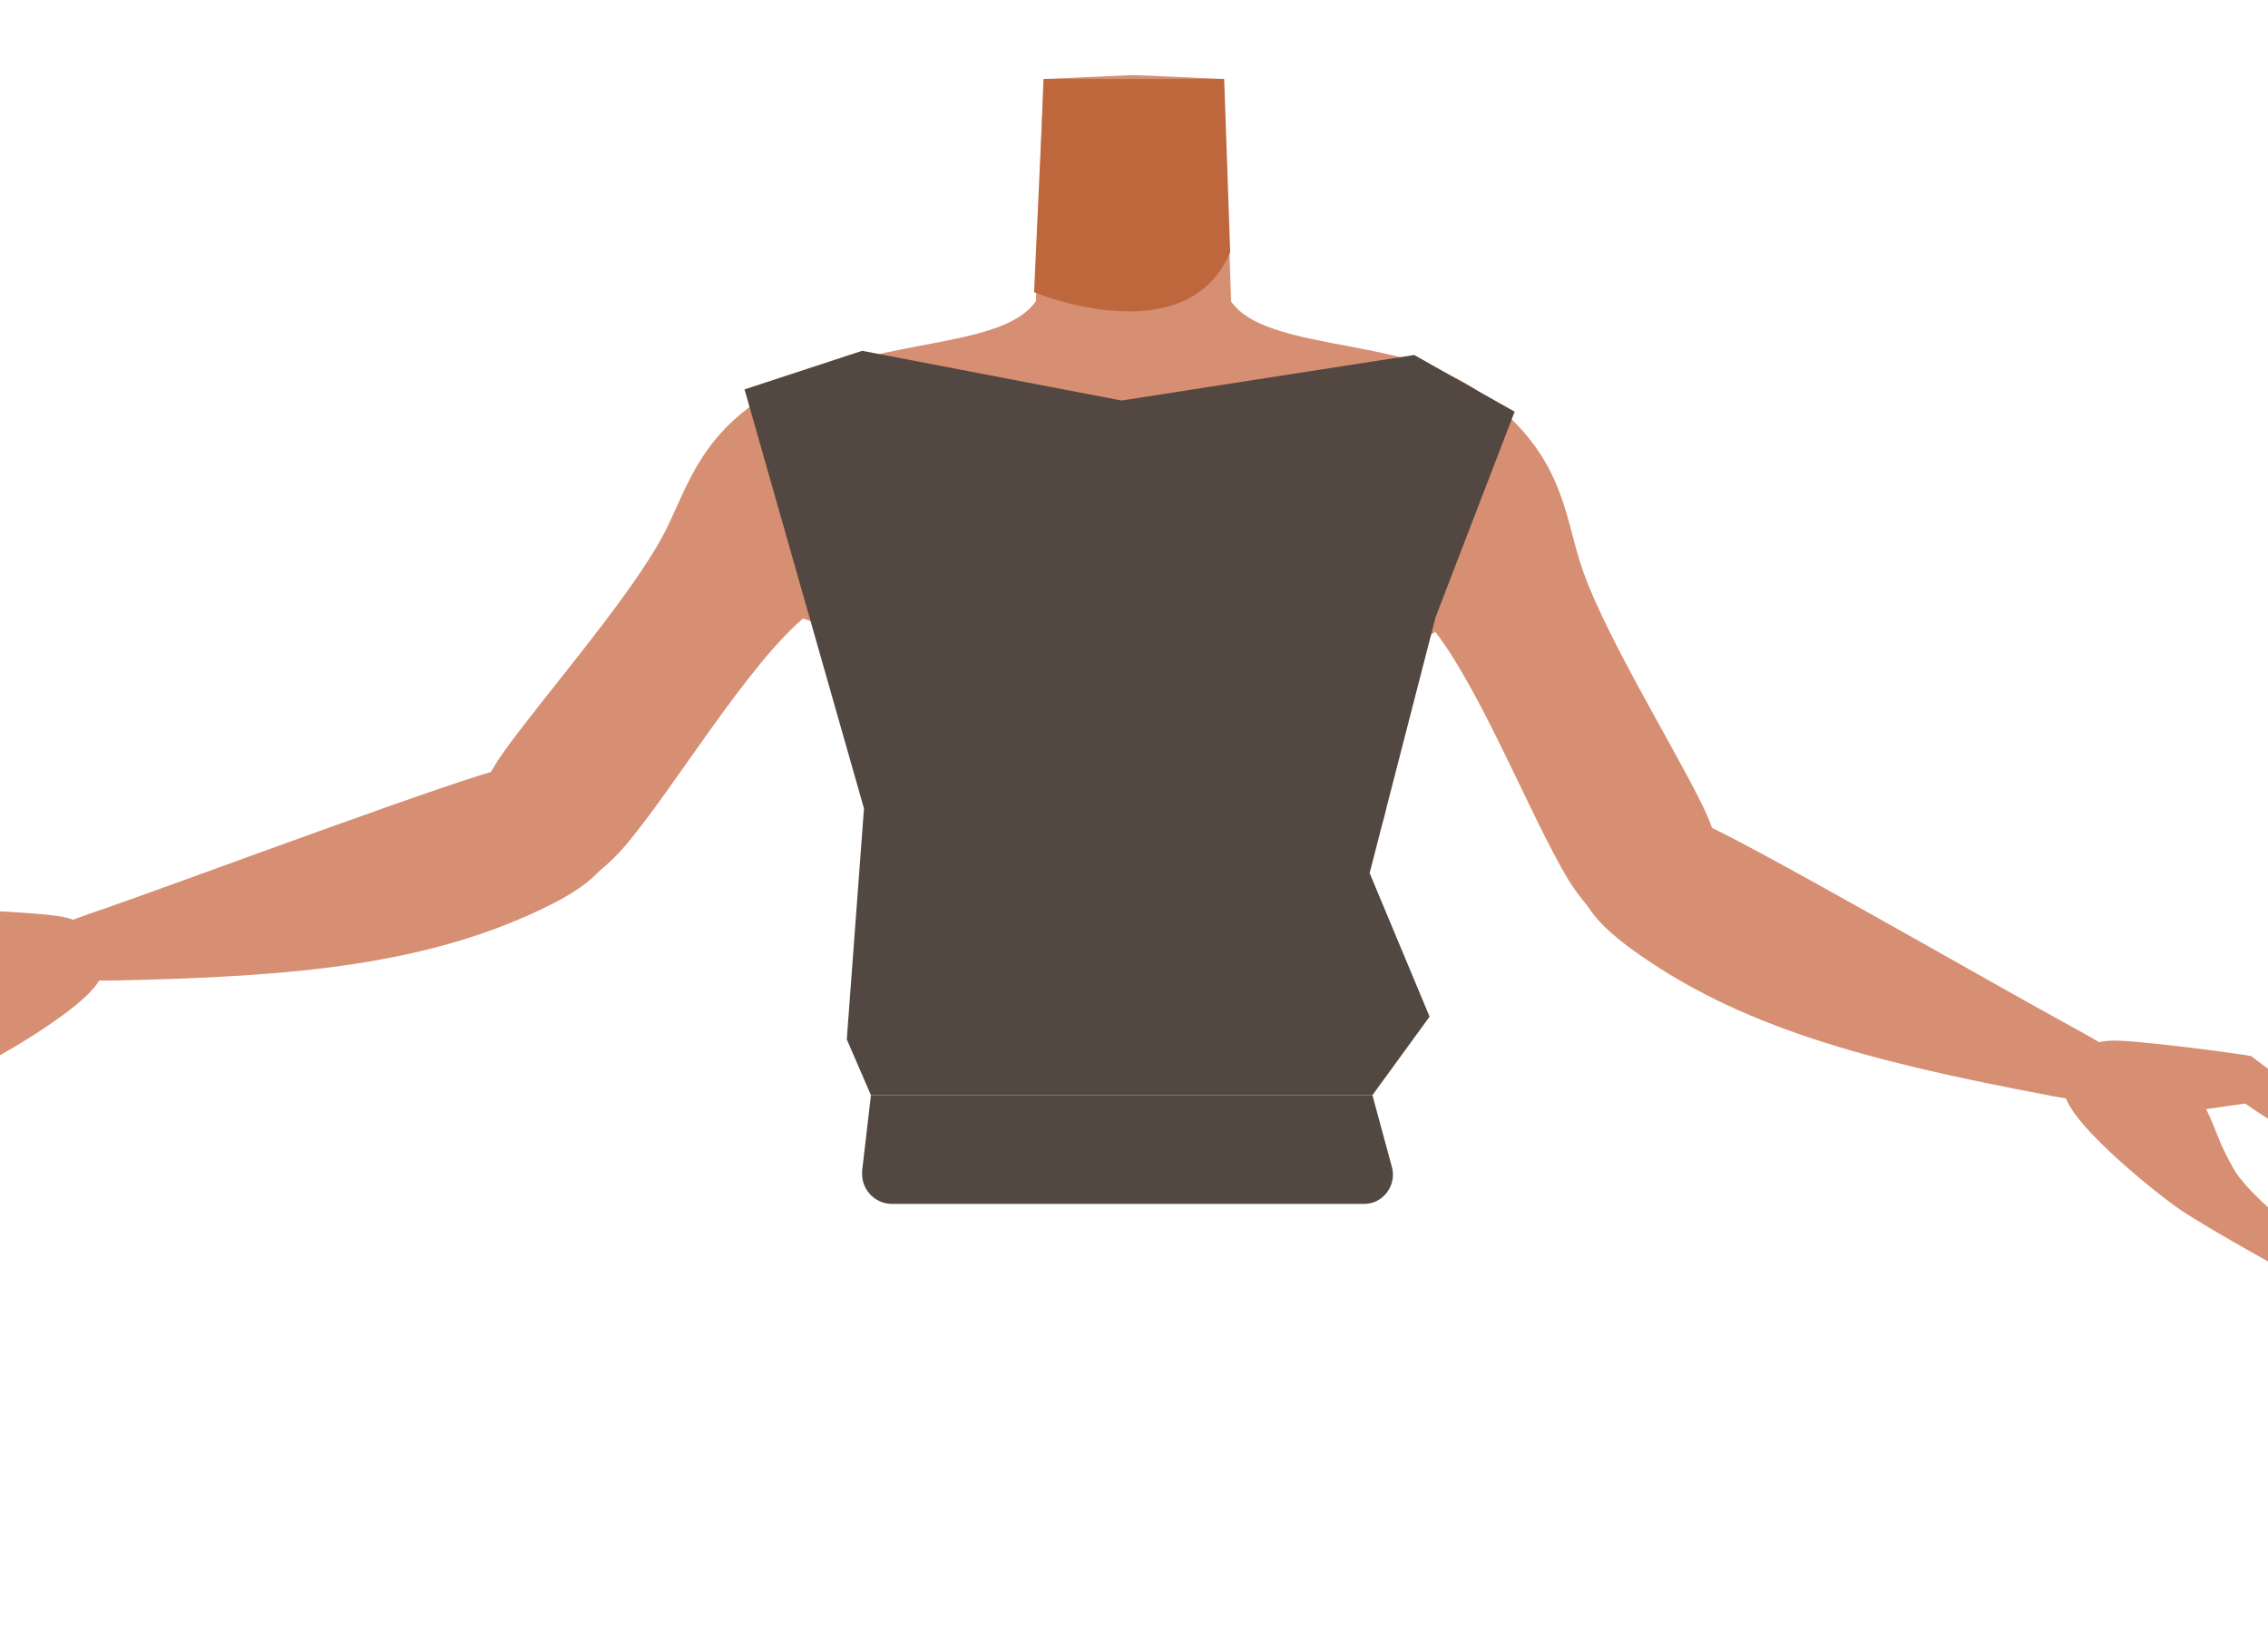
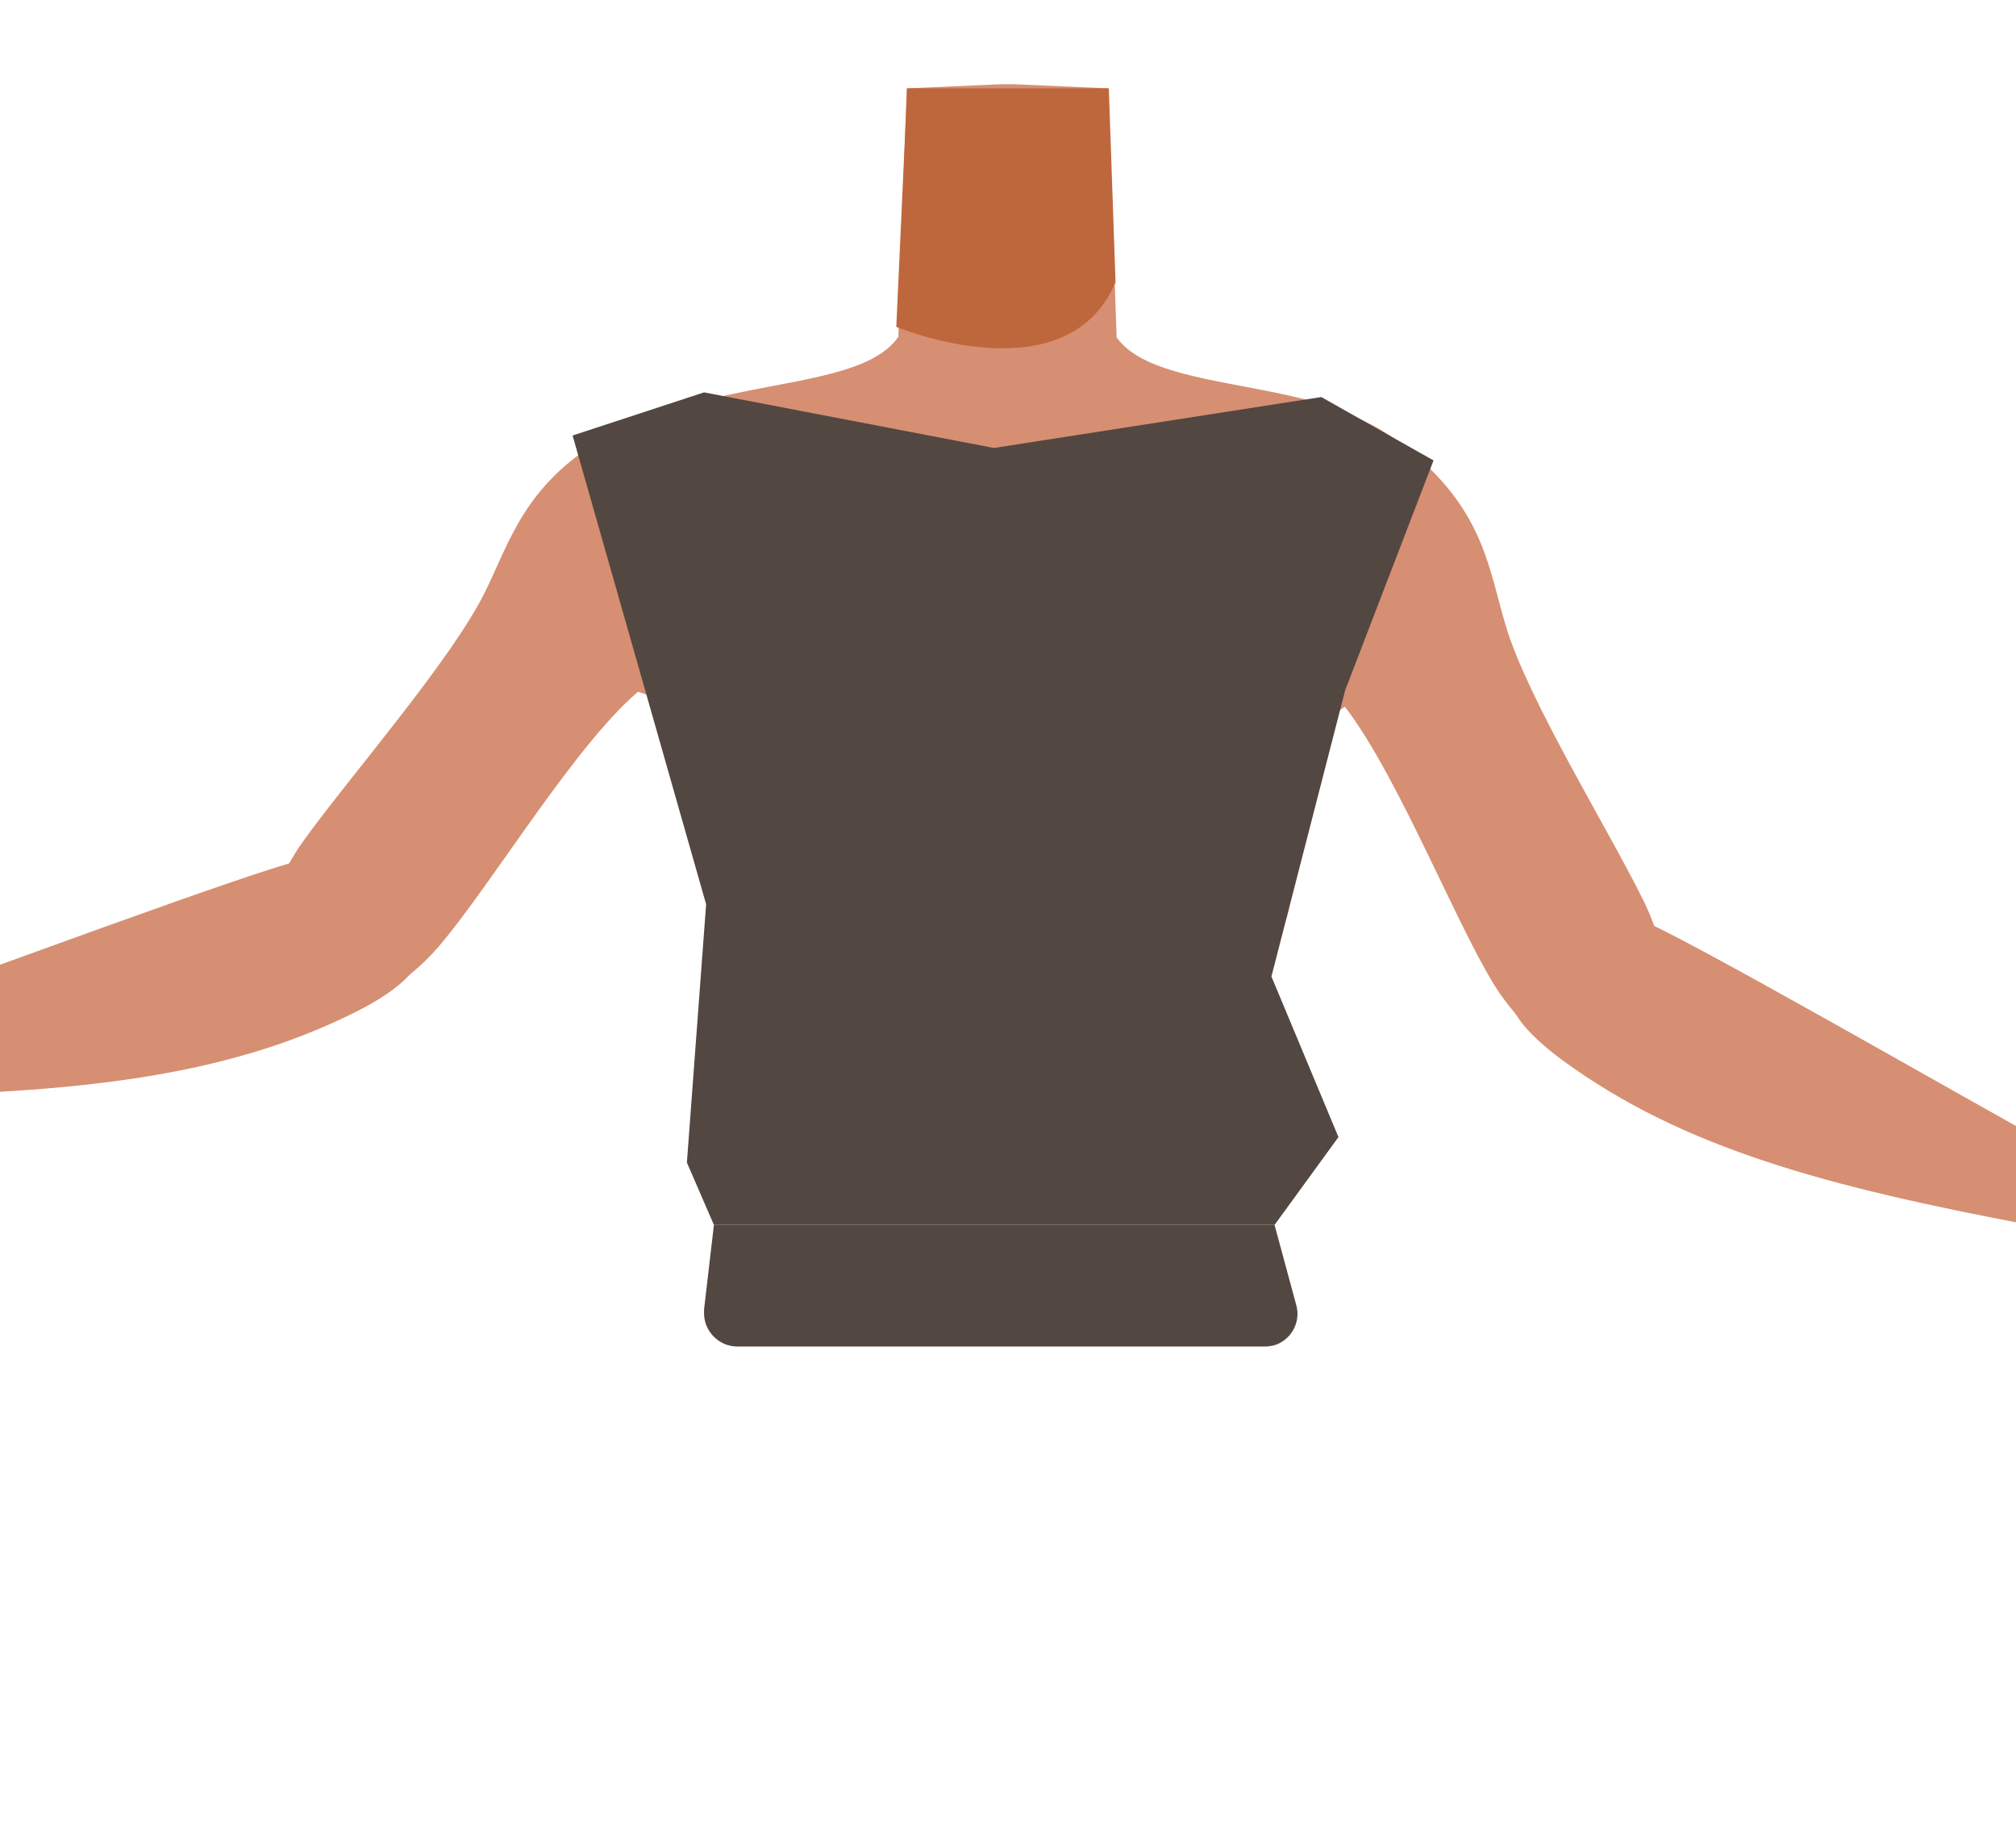
- <svg xmlns="http://www.w3.org/2000/svg" version="1.1" id="Calque_1" x="0px" y="0px" viewBox="0 0 488 354.5" style="enable-background:new 0 0 488 354.5;" xml:space="preserve">
+ <svg xmlns="http://www.w3.org/2000/svg" version="1.1" id="Calque_1" x="0px" y="0px" viewBox="0 0 388 354.5" style="enable-background:new 0 0 388 354.5;" xml:space="preserve">
  <style type="text/css">
	.st0{fill:#D68F72;}
	.st1{fill:#BF673C;}
	.st2{fill:#534741;}
</style>
  <g id="Calque_10">
-     <path class="st0" d="M332,121.4c-4,12.6-16.2,8.4-25.5,16.3c-10.9,9.3-6.9,27.5-8.4,36.9c-1,6.2-9.9,22.2-13.7,21.3   c-10.8-2.5-16.9-20.9-26.7-26.2c-5.7-3.1-8.2-6.1-13.7-2.5c-5.5-3.6-8-0.6-13.7,2.5c-9.8,5.4-15.8,23.7-26.7,26.2   c-3.9,0.9-12.7-15.1-13.7-21.3c-1.5-9.3,2.5-27.5-8.4-36.9c-9.2-7.9-21.4-3.7-25.5-16.3c-7-22,13.5-38.5,23.4-42.3   c9.5-3.7,21.6-4.8,30.9-7.3c5.6-1.5,10.2-3.5,12.6-7l0.9-27.7l0.7-20.1l18.3-0.8h2.2l18.3,0.8l0.7,20.2l0.3,9.9l0.6,17.8   c1.9,2.7,5.1,4.5,9.2,5.9c9.6,3.3,23.7,4.2,34.3,8.3C318.5,83,339,99.5,332,121.4z" />
-     <path class="st1" d="M222.5,62.9c0,0,32.8,13.6,42.2-8.6L263.4,17h-38.8L222.5,62.9z" />
-     <path class="st0" d="M199.8,101.3c-4.3,21.5-18,24.7-25.9,30.9c-12.6,9.9-29.3,38.2-39.7,50.2c-4.9,5.7-18.5,17-27.1,9.2l0,0   c-10.6-10.6-2.9-23.9,1.3-29.8c8.6-12,28.3-34.5,34.9-47.8c4.9-9.9,7.6-20.7,23.1-29.8c0,0,15.3-10.2,26.3-3   C199.7,85.8,201.6,92.4,199.8,101.3L199.8,101.3z" />
-     <path class="st0" d="M130.1,176.4c-3.9-14.5-15.2-11.8-21.4-11c-6.7,0.9-68.8,24.1-85.8,30c-9.6,3.3-14.8,4.8-13.4,10.7   c1.3,5.4,11.7,5,15.8,4.9c38.5-0.8,67.6-3.4,93.4-16.4C135.6,186,131.1,180.1,130.1,176.4z" />
-     <path class="st0" d="M-17,195.6c-7.6,4.1-19.1,9.3-19.1,9.3s5.8,4.6,8.3,4.9c2,0.2,10.5-4,10.5-4l8.1,2.6c-3.2,4.5-3.8,6.8-8,11.9   c-3.2,3.9-13.3,10-18.1,12c-2.7,1.1-9,0.9-11.2,2.6c-1.6,1.2-2.9,7.1-2.9,7.1l15.1-0.9c0,0,20.6-7.2,27.2-10.3   c7-3.2,20.4-11.3,25.8-16.6c1.7-1.7,5.1-5.1,3.9-10.1c-1-4.3-5.4-5.8-8.3-6.6C9.6,196.2-16.6,195.4-17,195.6z" />
-     <path class="st0" d="M286.1,98.6c0.7,22,13.6,27.3,20.5,34.7c10.8,11.8,22.6,42.5,30.9,56.1c3.9,6.4,15.4,19.8,25.2,13.5l0,0   c12.2-8.7,6.8-23.1,3.6-29.6c-6.5-13.3-22.3-38.7-26.5-52.9c-3.2-10.6-4.1-21.7-17.9-33.2c0,0-13.4-12.5-25.4-7.3   C288.7,83.3,285.8,89.5,286.1,98.6L286.1,98.6z" />
-     <path class="st0" d="M342.5,184.2c6.2-13.7,16.9-9.2,22.9-7.3c6.5,2,63.9,35.1,79.7,43.7c8.9,4.9,13.8,7.2,11.4,12.8   c-2.2,5.1-12.4,3-16.4,2.2c-37.9-7.2-66.1-14.5-89.4-31.6C335.4,192.7,340.9,187.7,342.5,184.2z" />
-     <path class="st0" d="M484.4,227.3c6.8,5.3,17.4,12.3,17.4,12.3s-6.5,3.6-9,3.5c-2-0.1-9.7-5.6-9.7-5.6l-8.4,1.2c2.4,5,2.7,7.3,6,13   c2.5,4.4,11.4,12.1,15.9,14.8c2.4,1.5,8.7,2.3,10.7,4.4c1.3,1.5,1.7,7.5,1.7,7.5l-14.7-3.4c0,0-19.1-10.5-25.1-14.6   c-6.4-4.4-18.3-14.5-22.7-20.6c-1.4-2-4.1-5.9-2.2-10.6c1.7-4,6.3-4.9,9.3-5.2C458,223.5,484.1,227.1,484.4,227.3z" />
-     <path class="st2" d="M185.5,252l1.9-16.3h107.9l4.2,15.5c0.9,3.3-1.1,6.8-4.4,7.7c-0.5,0.1-1,0.2-1.6,0.2H191.9   c-3.5,0-6.4-2.9-6.4-6.4C185.5,252.5,185.5,252.2,185.5,252z" />
-     <polygon class="st2" points="160.2,83.8 185.9,174 182.2,223.7 187.4,235.7 295.3,235.7 307.6,218.8 294.7,187.9 308.9,132.8    325.9,88.6 304.3,76.4 241.3,86.2 185.5,75.5  " />
+     <path class="st0" d="M282,121.4c-4,12.6-16.2,8.4-25.5,16.3c-10.9,9.3-6.9,27.5-8.4,36.9c-1,6.2-9.9,22.2-13.7,21.3   c-10.8-2.5-16.9-20.9-26.7-26.2c-5.7-3.1-8.2-6.1-13.7-2.5c-5.5-3.6-8-0.6-13.7,2.5c-9.8,5.4-15.8,23.7-26.7,26.2   c-3.9,0.9-12.7-15.1-13.7-21.3c-1.5-9.3,2.5-27.5-8.4-36.9c-9.2-7.9-21.4-3.7-25.5-16.3c-7-22,13.5-38.5,23.4-42.3   c9.5-3.7,21.6-4.8,30.9-7.3c5.6-1.5,10.2-3.5,12.6-7l0.9-27.7l0.7-20.1l18.3-0.8h2.2l18.3,0.8l0.7,20.2l0.3,9.9l0.6,17.8   c1.9,2.7,5.1,4.5,9.2,5.9c9.6,3.3,23.7,4.2,34.3,8.3C268.5,83,289,99.5,282,121.4z" />
+     <path class="st1" d="M172.5,62.9c0,0,32.8,13.6,42.2-8.6L213.4,17h-38.8L172.5,62.9z" />
+     <path class="st0" d="M149.8,101.3c-4.3,21.5-18,24.7-25.9,30.9c-12.6,9.9-29.3,38.2-39.7,50.2c-4.9,5.7-18.5,17-27.1,9.2l0,0   c-10.6-10.6-2.9-23.9,1.3-29.8c8.6-12,28.3-34.5,34.9-47.8c4.9-9.9,7.6-20.7,23.1-29.8c0,0,15.3-10.2,26.3-3   C149.7,85.8,151.6,92.4,149.8,101.3L149.8,101.3z" />
+     <path class="st0" d="M80.1,176.4c-3.9-14.5-15.2-11.8-21.4-11c-6.7,0.9-68.8,24.1-85.8,30c-9.6,3.3-14.8,4.8-13.4,10.7   c1.3,5.4,11.7,5,15.8,4.9c38.5-0.8,67.6-3.4,93.4-16.4C85.6,186,81.1,180.1,80.1,176.4z" />
+     <path class="st0" d="M-67,195.6c-7.6,4.1-19.1,9.3-19.1,9.3s5.8,4.6,8.3,4.9c2,0.2,10.5-4,10.5-4l8.1,2.6c-3.2,4.5-3.8,6.8-8,11.9   c-3.2,3.9-13.3,10-18.1,12c-2.7,1.1-9,0.9-11.2,2.6c-1.6,1.2-2.9,7.1-2.9,7.1l15.1-0.9c0,0,20.6-7.2,27.2-10.3   c7-3.2,20.4-11.3,25.8-16.6c1.7-1.7,5.1-5.1,3.9-10.1c-1-4.3-5.4-5.8-8.3-6.6C-40.4,196.2-66.6,195.4-67,195.6z" />
+     <path class="st0" d="M236.1,98.6c0.7,22,13.6,27.3,20.5,34.7c10.8,11.8,22.6,42.5,30.9,56.1c3.9,6.4,15.4,19.8,25.2,13.5l0,0   c12.2-8.7,6.8-23.1,3.6-29.6c-6.5-13.3-22.3-38.7-26.5-52.9c-3.2-10.6-4.1-21.7-17.9-33.2c0,0-13.4-12.5-25.4-7.3   C238.7,83.3,235.8,89.5,236.1,98.6L236.1,98.6z" />
+     <path class="st0" d="M292.5,184.2c6.2-13.7,16.9-9.2,22.9-7.3c6.5,2,63.9,35.1,79.7,43.7c8.9,4.9,13.8,7.2,11.4,12.8   c-2.2,5.1-12.4,3-16.4,2.2c-37.9-7.2-66.1-14.5-89.4-31.6C285.4,192.7,290.9,187.7,292.5,184.2z" />
+     <path class="st0" d="M434.4,227.3c6.8,5.3,17.4,12.3,17.4,12.3s-6.5,3.6-9,3.5c-2-0.1-9.7-5.6-9.7-5.6l-8.4,1.2c2.4,5,2.7,7.3,6,13   c2.5,4.4,11.4,12.1,15.9,14.8c2.4,1.5,8.7,2.3,10.7,4.4c1.3,1.5,1.7,7.5,1.7,7.5l-14.7-3.4c0,0-19.1-10.5-25.1-14.6   c-6.4-4.4-18.3-14.5-22.7-20.6c-1.4-2-4.1-5.9-2.2-10.6c1.7-4,6.3-4.9,9.3-5.2C408,223.5,434.1,227.1,434.4,227.3z" />
+     <path class="st2" d="M135.5,252l1.9-16.3h107.9l4.2,15.5c0.9,3.3-1.1,6.8-4.4,7.7c-0.5,0.1-1,0.2-1.6,0.2H141.9   c-3.5,0-6.4-2.9-6.4-6.4C135.5,252.5,135.5,252.2,135.5,252z" />
+     <polygon class="st2" points="110.2,83.8 135.9,174 132.2,223.7 137.4,235.7 245.3,235.7 257.6,218.8 244.7,187.9 258.9,132.8    275.9,88.6 254.3,76.4 191.3,86.2 135.5,75.5  " />
  </g>
</svg>
